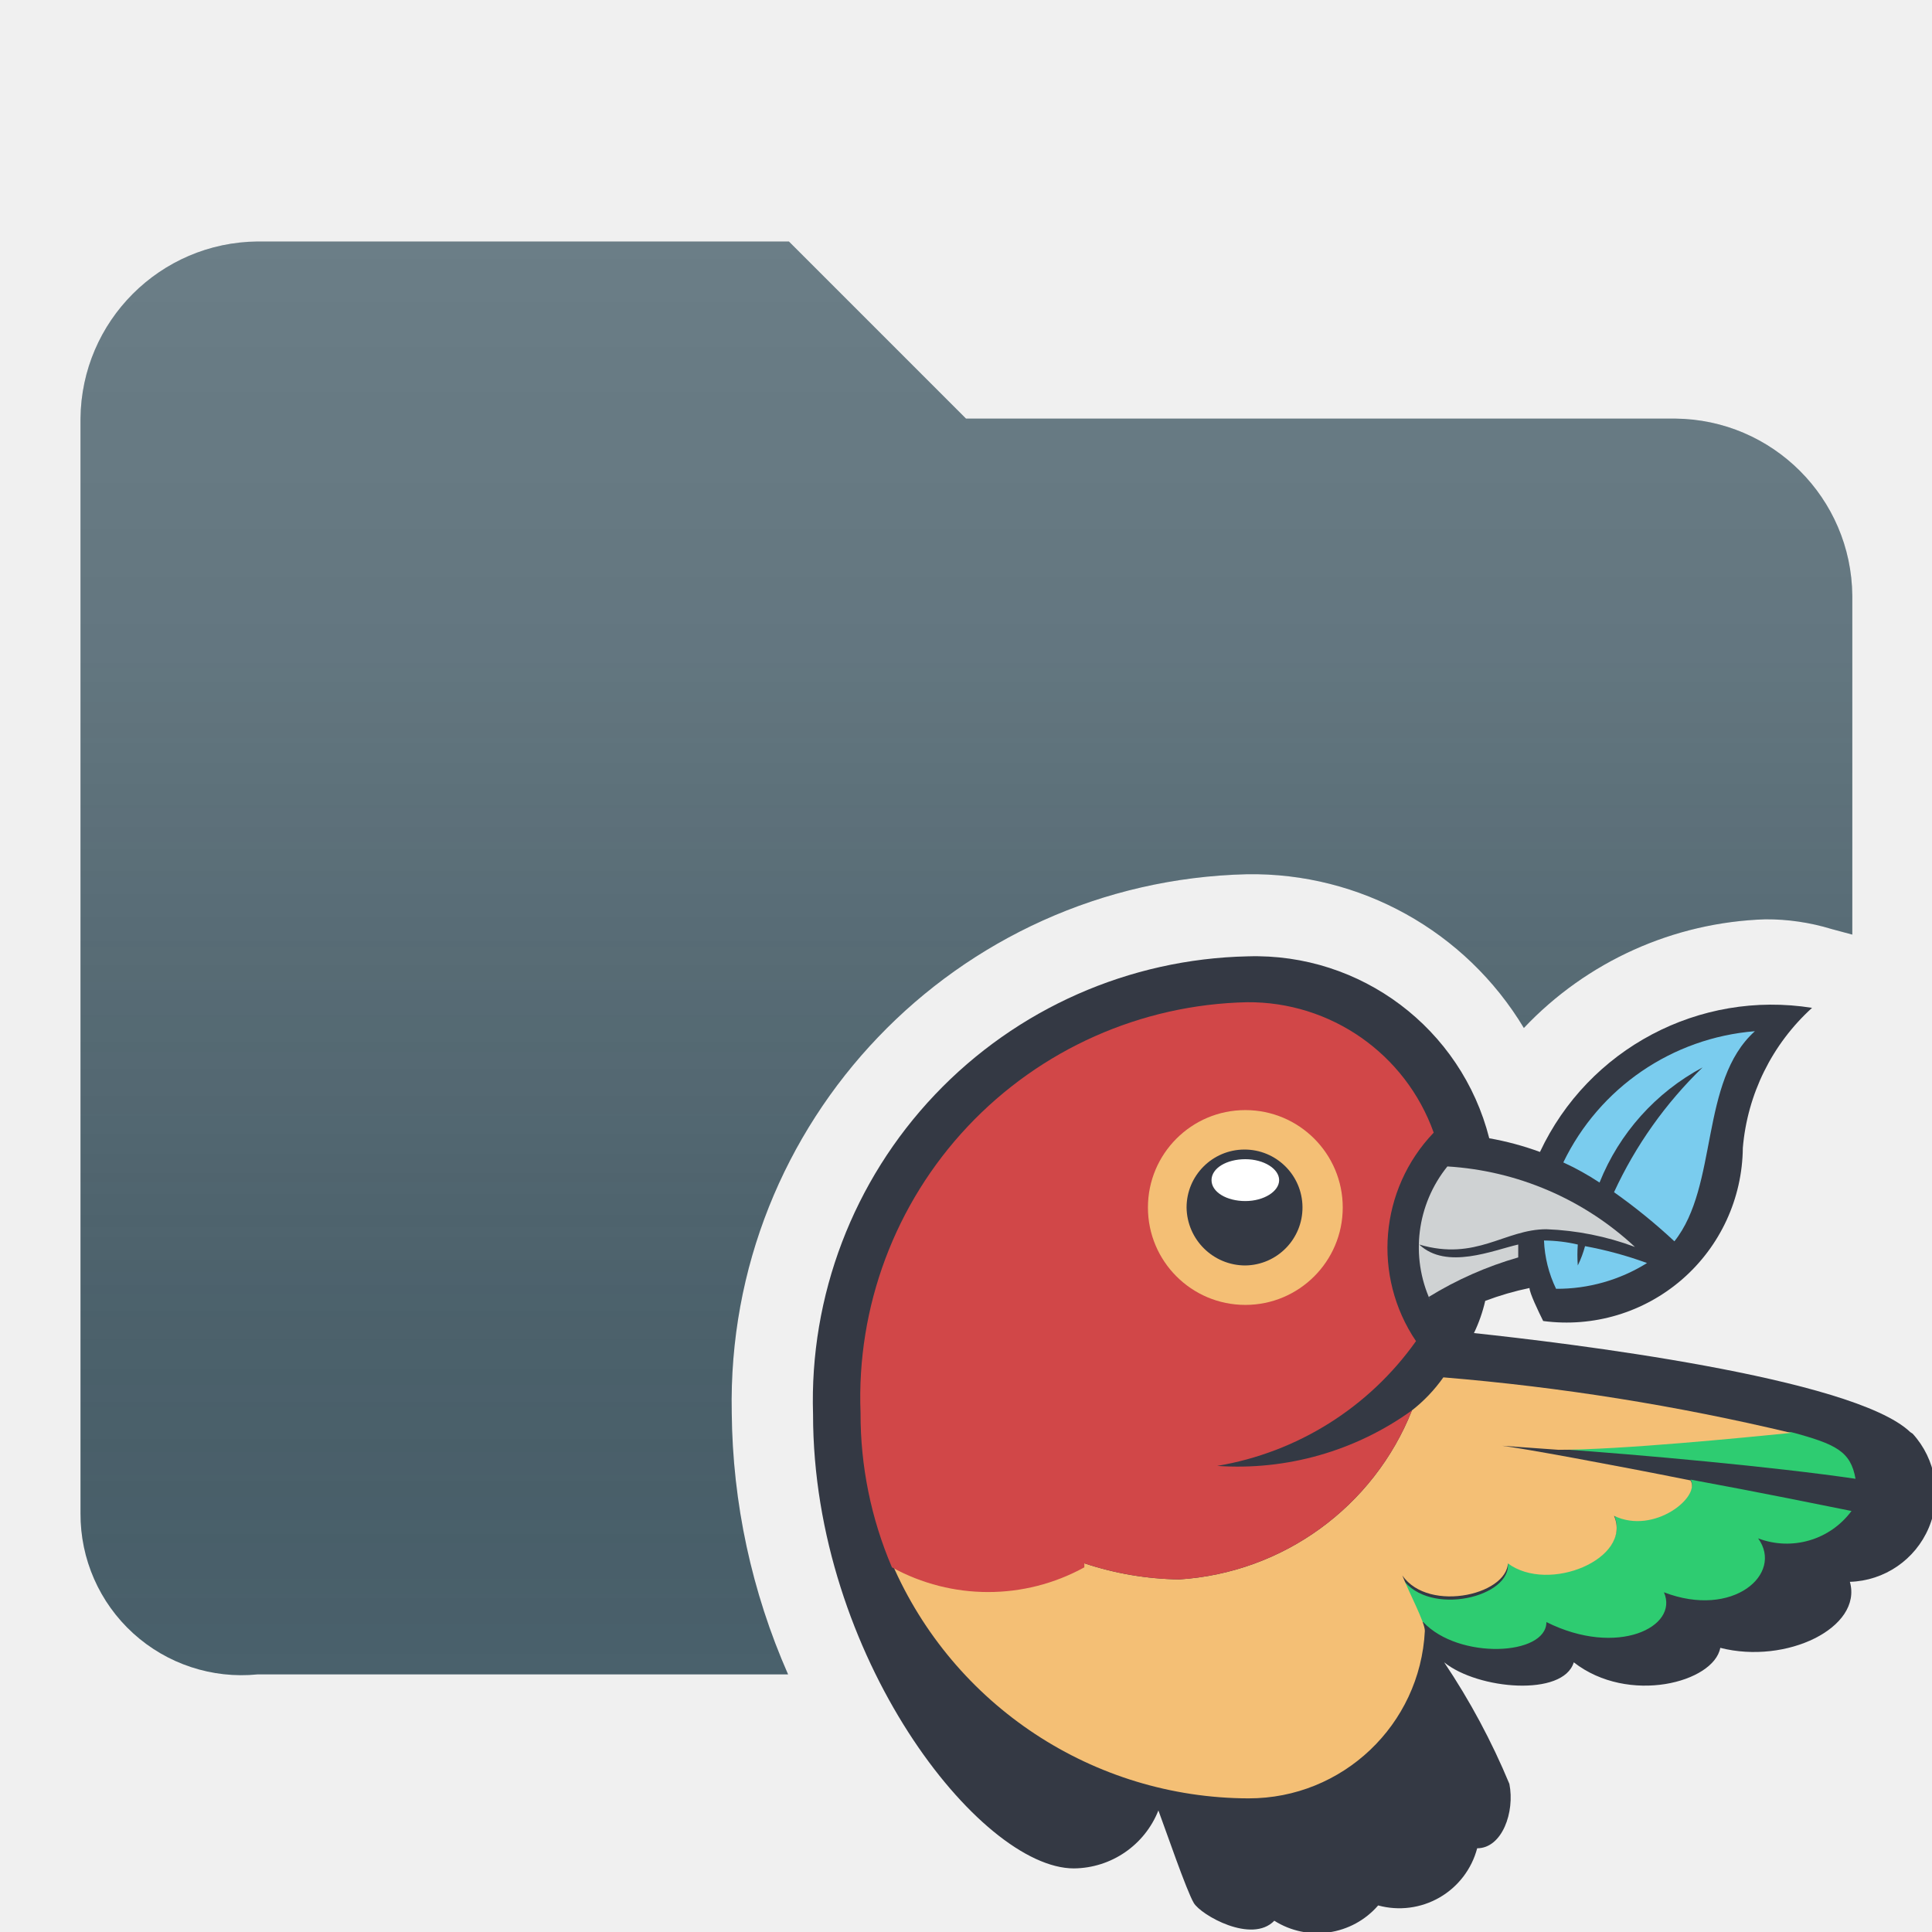
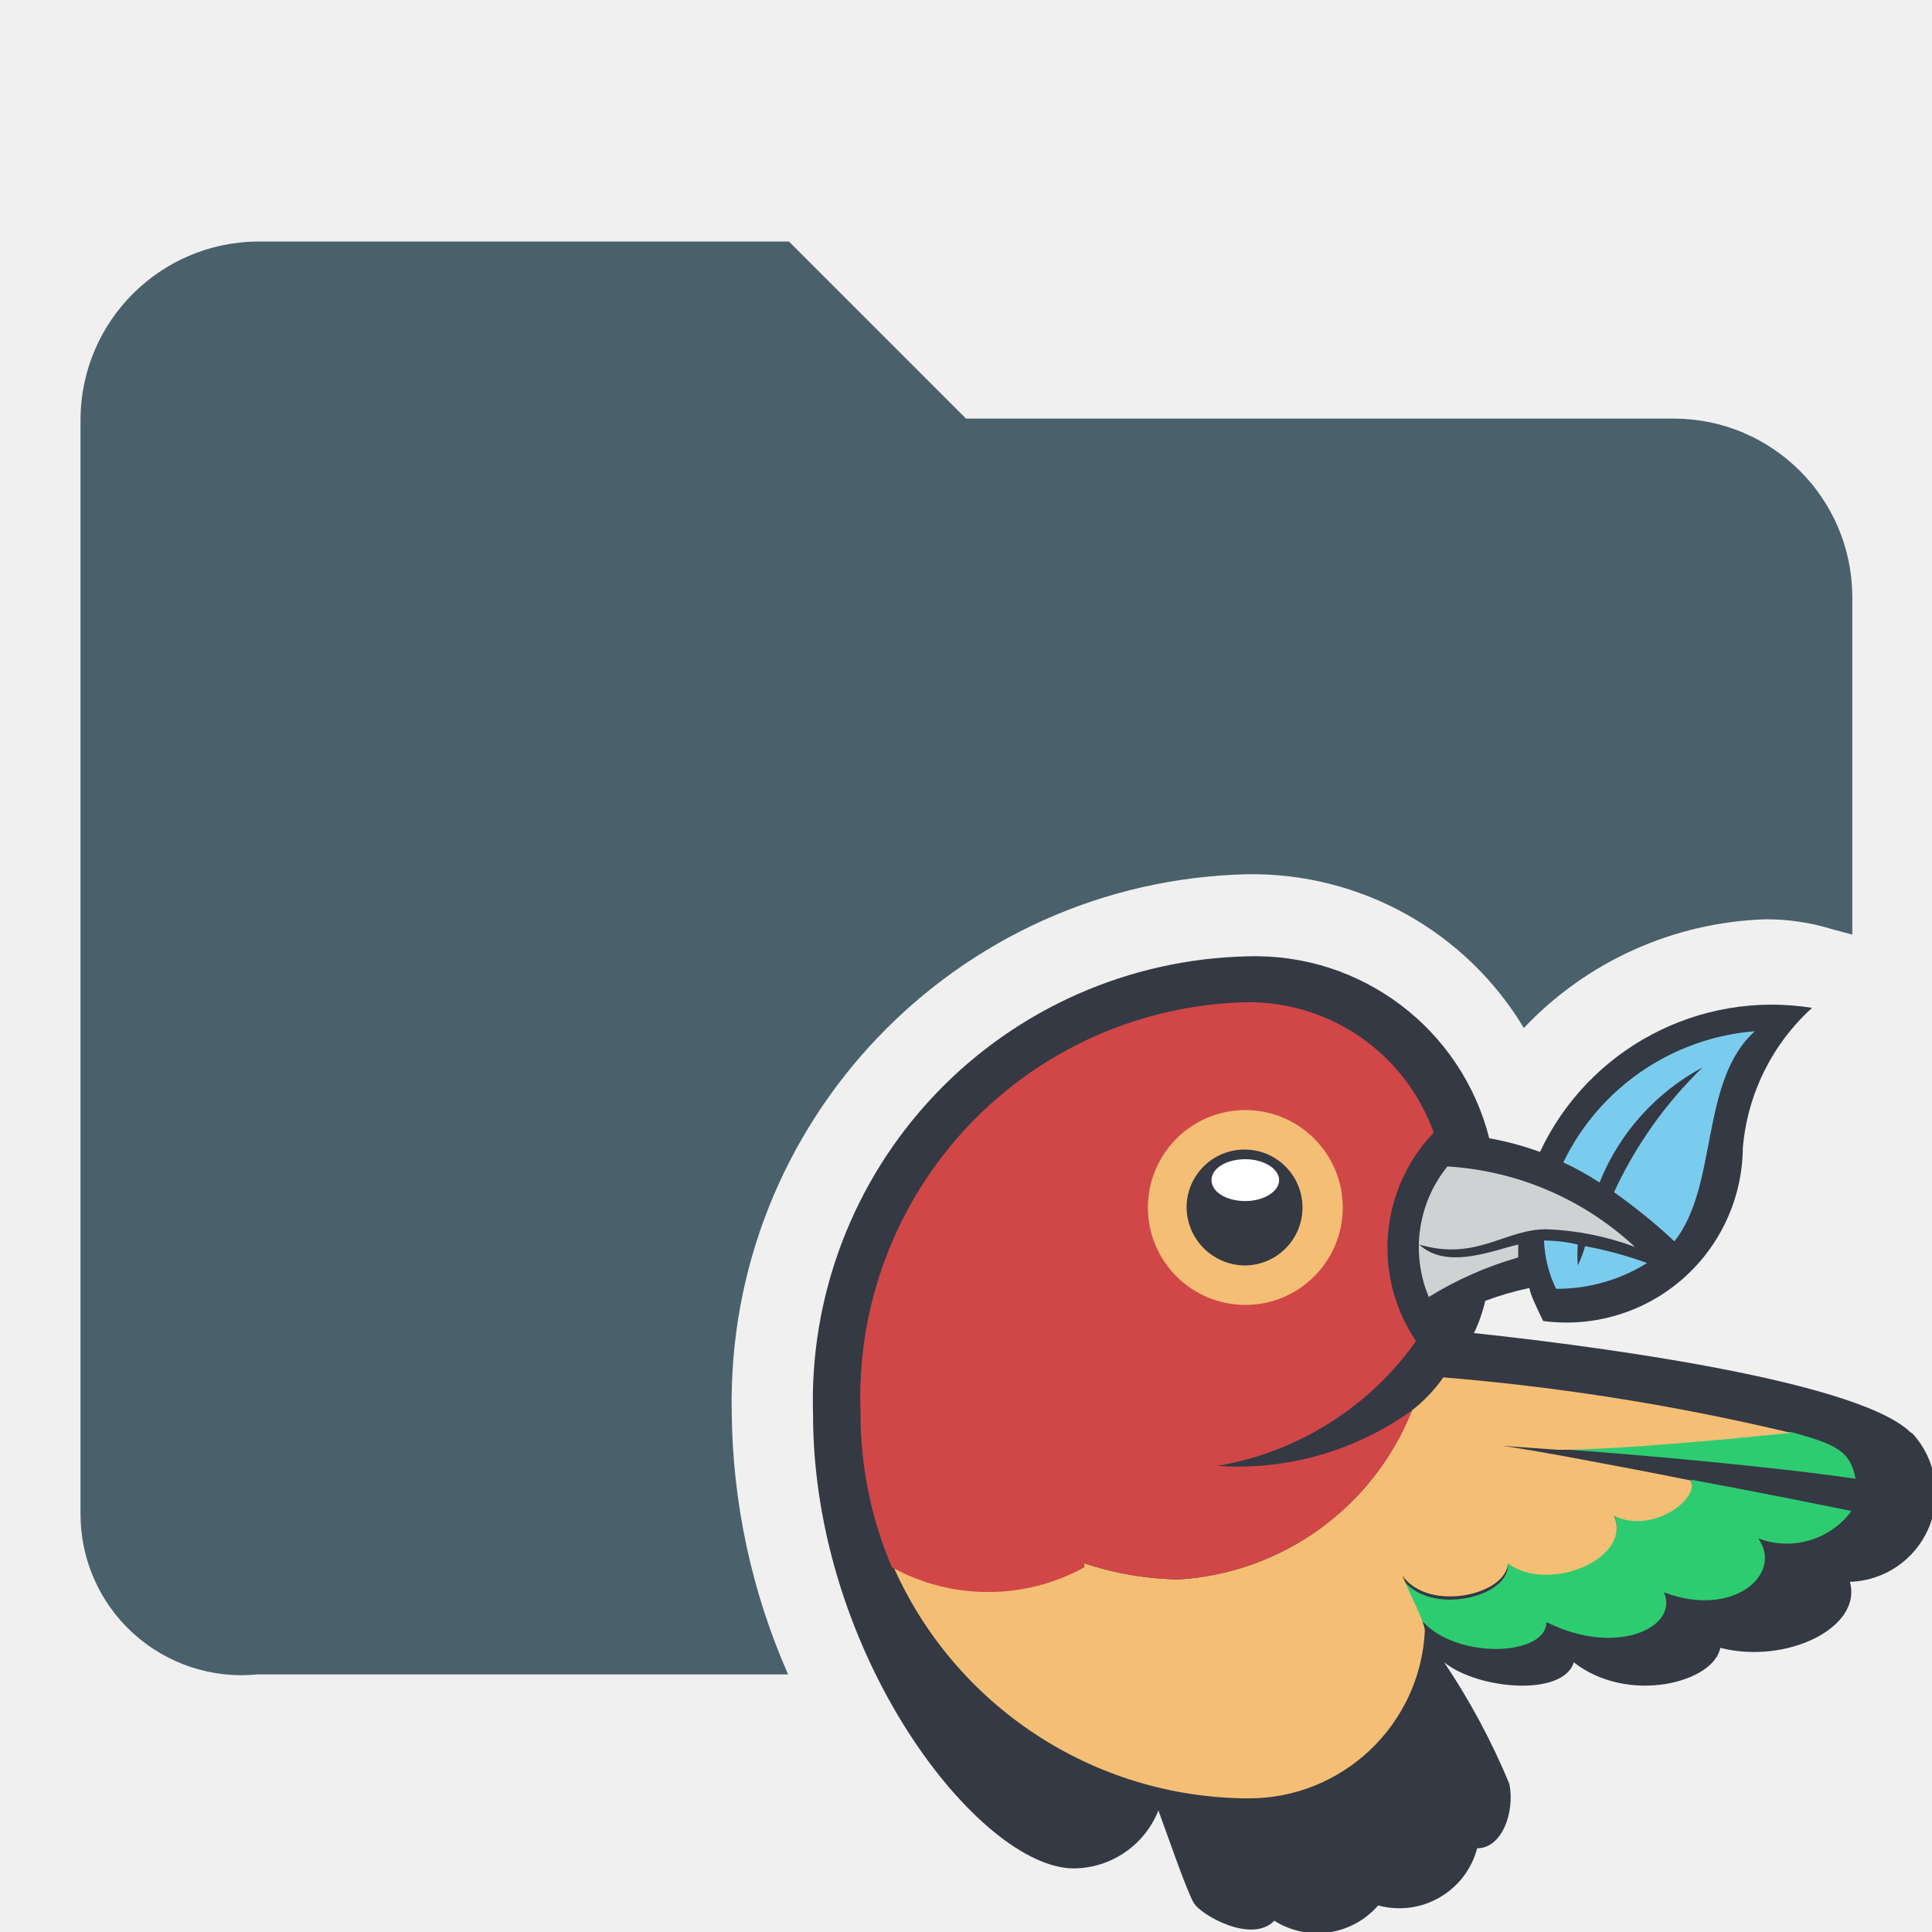
<svg xmlns="http://www.w3.org/2000/svg" id="Layer_1" data-name="Layer 1" viewBox="0 0 24 24">
  <defs>
-     <style>.cls-1{fill:none;}.cls-2{clip-path:url(#clip-path);}.cls-3{clip-path:url(#clip-path-2);}.cls-4{fill:#343944;}.cls-5{clip-path:url(#clip-path-3);}.cls-6{fill:#7accee;}.cls-7{clip-path:url(#clip-path-5);}.cls-8{fill:#2ecc71;}.cls-9{clip-path:url(#clip-path-7);}.cls-10{fill:#f4bf75;}.cls-11{clip-path:url(#clip-path-9);}.cls-12{fill:#cfd2d3;}.cls-13{clip-path:url(#clip-path-11);}.cls-14{fill:#d14748;}.cls-15{clip-path:url(#clip-path-13);}.cls-16{clip-path:url(#clip-path-15);}.cls-17{clip-path:url(#clip-path-17);}.cls-18{fill:#fff;}.cls-19{fill:#4a616c;}.cls-20{fill:url(#New_Gradient_Swatch_copy);}</style>
+     <style>.cls-1{fill:none;}.cls-2{clip-path:url(#clip-path);}.cls-3{clip-path:url(#clip-path-2);}.cls-4{fill:#343944;}.cls-5{clip-path:url(#clip-path-3);}.cls-6{fill:#7accee;}.cls-7{clip-path:url(#clip-path-5);}.cls-8{fill:#2ecc71;}.cls-9{clip-path:url(#clip-path-7);}.cls-10{fill:#f4bf75;}.cls-11{clip-path:url(#clip-path-9);}.cls-12{fill:#cfd2d3;}.cls-13{clip-path:url(#clip-path-11);}.cls-14{fill:#d14748;}.cls-15{clip-path:url(#clip-path-13);}.cls-16{clip-path:url(#clip-path-15);}.cls-17{clip-path:url(#clip-path-17);}.cls-18{fill:#fff;}.cls-19{fill:#4a616c;}</style>
    <clipPath id="clip-path">
      <path class="cls-1" d="M23.73,17.79c-.71-.68-4.29-1.11-5.42-1.23a1.9,1.9,0,0,0,.14-.4A3.68,3.68,0,0,1,19,16c0,.06.11.29.17.41a2.19,2.19,0,0,0,2.48-2.15,2.65,2.65,0,0,1,.86-1.74,3.18,3.18,0,0,0-3.38,1.79,3.68,3.68,0,0,0-.63-.17,3,3,0,0,0-3-2.26,5.52,5.52,0,0,0-5.4,5.69c0,3,2.07,5.64,3.24,5.64a1.14,1.14,0,0,0,1.05-.72c.09.24.35,1,.44,1.15s.72.51,1,.22a1,1,0,0,0,1.29-.19,1,1,0,0,0,1.23-.71c.31,0,.47-.45.4-.8a8.68,8.68,0,0,0-.81-1.51c.42.34,1.48.43,1.61,0,.68.53,1.74.25,1.82-.18.82.21,1.77-.25,1.61-.82a1.1,1.1,0,0,0,.78-1.84Z" />
    </clipPath>
    <clipPath id="clip-path-2">
      <rect class="cls-1" x="7.72" y="8.31" width="18.66" height="18.66" />
    </clipPath>
    <clipPath id="clip-path-3">
      <path class="cls-1" d="M19.6,15.72a1.7,1.7,0,0,1,0-.26,1.91,1.91,0,0,0-.42-.05,1.52,1.52,0,0,0,.15.6,2.11,2.11,0,0,0,1.13-.32,4.74,4.74,0,0,0-.77-.21A1.34,1.34,0,0,1,19.6,15.72Zm.45-.91a5.17,5.17,0,0,1,1.1-1.55,2.8,2.8,0,0,0-1.28,1.43,3.37,3.37,0,0,0-.45-.25,2.9,2.9,0,0,1,2.38-1.63c-.69.62-.45,1.92-1,2.61A7.15,7.15,0,0,0,20.05,14.81Z" />
    </clipPath>
    <clipPath id="clip-path-5">
      <path class="cls-1" d="M19.36,18c1,.07,2.67.22,3.69.37-.06-.34-.24-.43-.8-.58-.6.06-2.12.21-2.89.21Zm-1.72,2.15h0l-.22-.54c.33.48,1.37.23,1.31-.2.51.38,1.55-.06,1.32-.59.5.24,1.08-.24.95-.44.87.16,1.7.33,2,.39a1,1,0,0,1-1.16.34c.32.44-.31,1-1.17.67.19.43-.58.81-1.46.37,0,.42-1.09.47-1.53,0Z" />
    </clipPath>
    <clipPath id="clip-path-7">
      <path class="cls-1" d="M18.73,19.42c.51.38,1.55-.06,1.32-.59.5.24,1.08-.24.95-.44-1-.2-2.09-.4-2.34-.43l.7.05c.77,0,2.29-.15,2.89-.21a28.78,28.78,0,0,0-4.32-.69,1.94,1.94,0,0,1-.39.41,3.34,3.34,0,0,1-2.89,2.1,3.89,3.89,0,0,1-1.18-.2,2.48,2.48,0,0,1-2.39,0,4.84,4.84,0,0,0,4.43,2.92,2.19,2.19,0,0,0,2.19-2.08c0-.11-.19-.46-.28-.69.33.48,1.37.23,1.31-.2Z" />
    </clipPath>
    <clipPath id="clip-path-9">
      <path class="cls-1" d="M17.75,16.11a4.48,4.48,0,0,1,1.11-.49s0-.11,0-.16c-.31.07-.89.32-1.23,0,.71.21,1.06-.19,1.58-.19a3.52,3.52,0,0,1,1.1.22,3.75,3.75,0,0,0-2.33-1,1.6,1.6,0,0,0-.21,1.67Z" />
    </clipPath>
    <clipPath id="clip-path-11">
      <path class="cls-1" d="M13.47,19.42a3.89,3.89,0,0,0,1.18.2,3.34,3.34,0,0,0,2.89-2.1,3.7,3.7,0,0,1-2.42.69,3.8,3.8,0,0,0,2.47-1.55,2.07,2.07,0,0,1,.22-2.59,2.44,2.44,0,0,0-2.32-1.62,4.91,4.91,0,0,0-4.8,5.1,4.84,4.84,0,0,0,.39,1.92,2.48,2.48,0,0,0,2.39,0Z" />
    </clipPath>
    <clipPath id="clip-path-13">
      <path class="cls-1" d="M14.26,15a1.21,1.21,0,1,0,1.21-1.21A1.21,1.21,0,0,0,14.26,15Z" />
    </clipPath>
    <clipPath id="clip-path-15">
      <path class="cls-1" d="M14.74,15a.73.73,0,0,0,.73.72.72.72,0,1,0-.73-.72Z" />
    </clipPath>
    <clipPath id="clip-path-17">
      <path class="cls-1" d="M15.47,14.92c.23,0,.42-.12.42-.26s-.19-.26-.42-.26-.42.11-.42.26S15.24,14.92,15.47,14.92Z" />
    </clipPath>
-     <linearGradient id="New_Gradient_Swatch_copy" x1="12" y1="3" x2="12" y2="20.82" gradientUnits="userSpaceOnUse">
-       <stop offset="0" stop-color="#fff" stop-opacity="0.18" />
-       <stop offset="0.29" stop-color="#e6e6e6" stop-opacity="0.16" />
-       <stop offset="0.6" stop-color="#9d9d9d" stop-opacity="0.11" />
-       <stop offset="0.92" stop-color="#242424" stop-opacity="0.03" />
-       <stop offset="1" stop-opacity="0" />
-     </linearGradient>
  </defs>
  <g class="cls-2">
    <g class="cls-3">
      <rect class="cls-4" x="7.18" y="8.94" width="19.74" height="17.97" />
    </g>
  </g>
  <g class="cls-5">
    <g class="cls-3">
      <rect class="cls-6" x="16.3" y="9.89" width="8.42" height="9.03" />
    </g>
  </g>
  <g class="cls-7">
    <g class="cls-3">
      <rect class="cls-8" x="14.51" y="14.88" width="11.46" height="8.53" />
    </g>
  </g>
  <g class="cls-9">
    <g class="cls-3">
      <rect class="cls-10" x="8.17" y="14.19" width="17" height="11.11" />
    </g>
  </g>
  <g class="cls-11">
    <g class="cls-3">
      <rect class="cls-12" x="14.69" y="11.52" width="8.52" height="7.5" />
    </g>
  </g>
  <g class="cls-13">
    <g class="cls-3">
      <rect class="cls-14" x="7.77" y="9.53" width="12.95" height="13.12" />
    </g>
  </g>
  <g class="cls-15">
    <g class="cls-3">
      <rect class="cls-10" x="11.34" y="10.86" width="8.25" height="8.24" />
    </g>
  </g>
  <g class="cls-16">
    <g class="cls-3">
      <rect class="cls-4" x="11.83" y="11.34" width="7.28" height="7.27" />
    </g>
  </g>
  <g class="cls-17">
    <g class="cls-3">
      <rect class="cls-18" x="12.13" y="11.48" width="6.68" height="6.35" />
    </g>
  </g>
  <path class="cls-19" d="M9.09,17.55a6.56,6.56,0,0,1,6.4-6.69,3.94,3.94,0,0,1,3.44,1.91,4.32,4.32,0,0,1,3-1.35,2.76,2.76,0,0,1,.82.12l.26.07V7.4a2.22,2.22,0,0,0-2.2-2.2H12L9.8,3H3.2A2.22,2.22,0,0,0,1,5.2V18.8a2,2,0,0,0,2.2,2H9.79A8.24,8.24,0,0,1,9.09,17.55Z" />
-   <path class="cls-20" d="M9.09,17.55a6.56,6.56,0,0,1,6.4-6.69,3.94,3.94,0,0,1,3.44,1.91,4.32,4.32,0,0,1,3-1.35,2.76,2.76,0,0,1,.82.12l.26.07V7.4a2.22,2.22,0,0,0-2.2-2.2H12L9.8,3H3.2A2.22,2.22,0,0,0,1,5.2V18.8a2,2,0,0,0,2.2,2H9.79A8.24,8.24,0,0,1,9.09,17.55Z" />
</svg>
